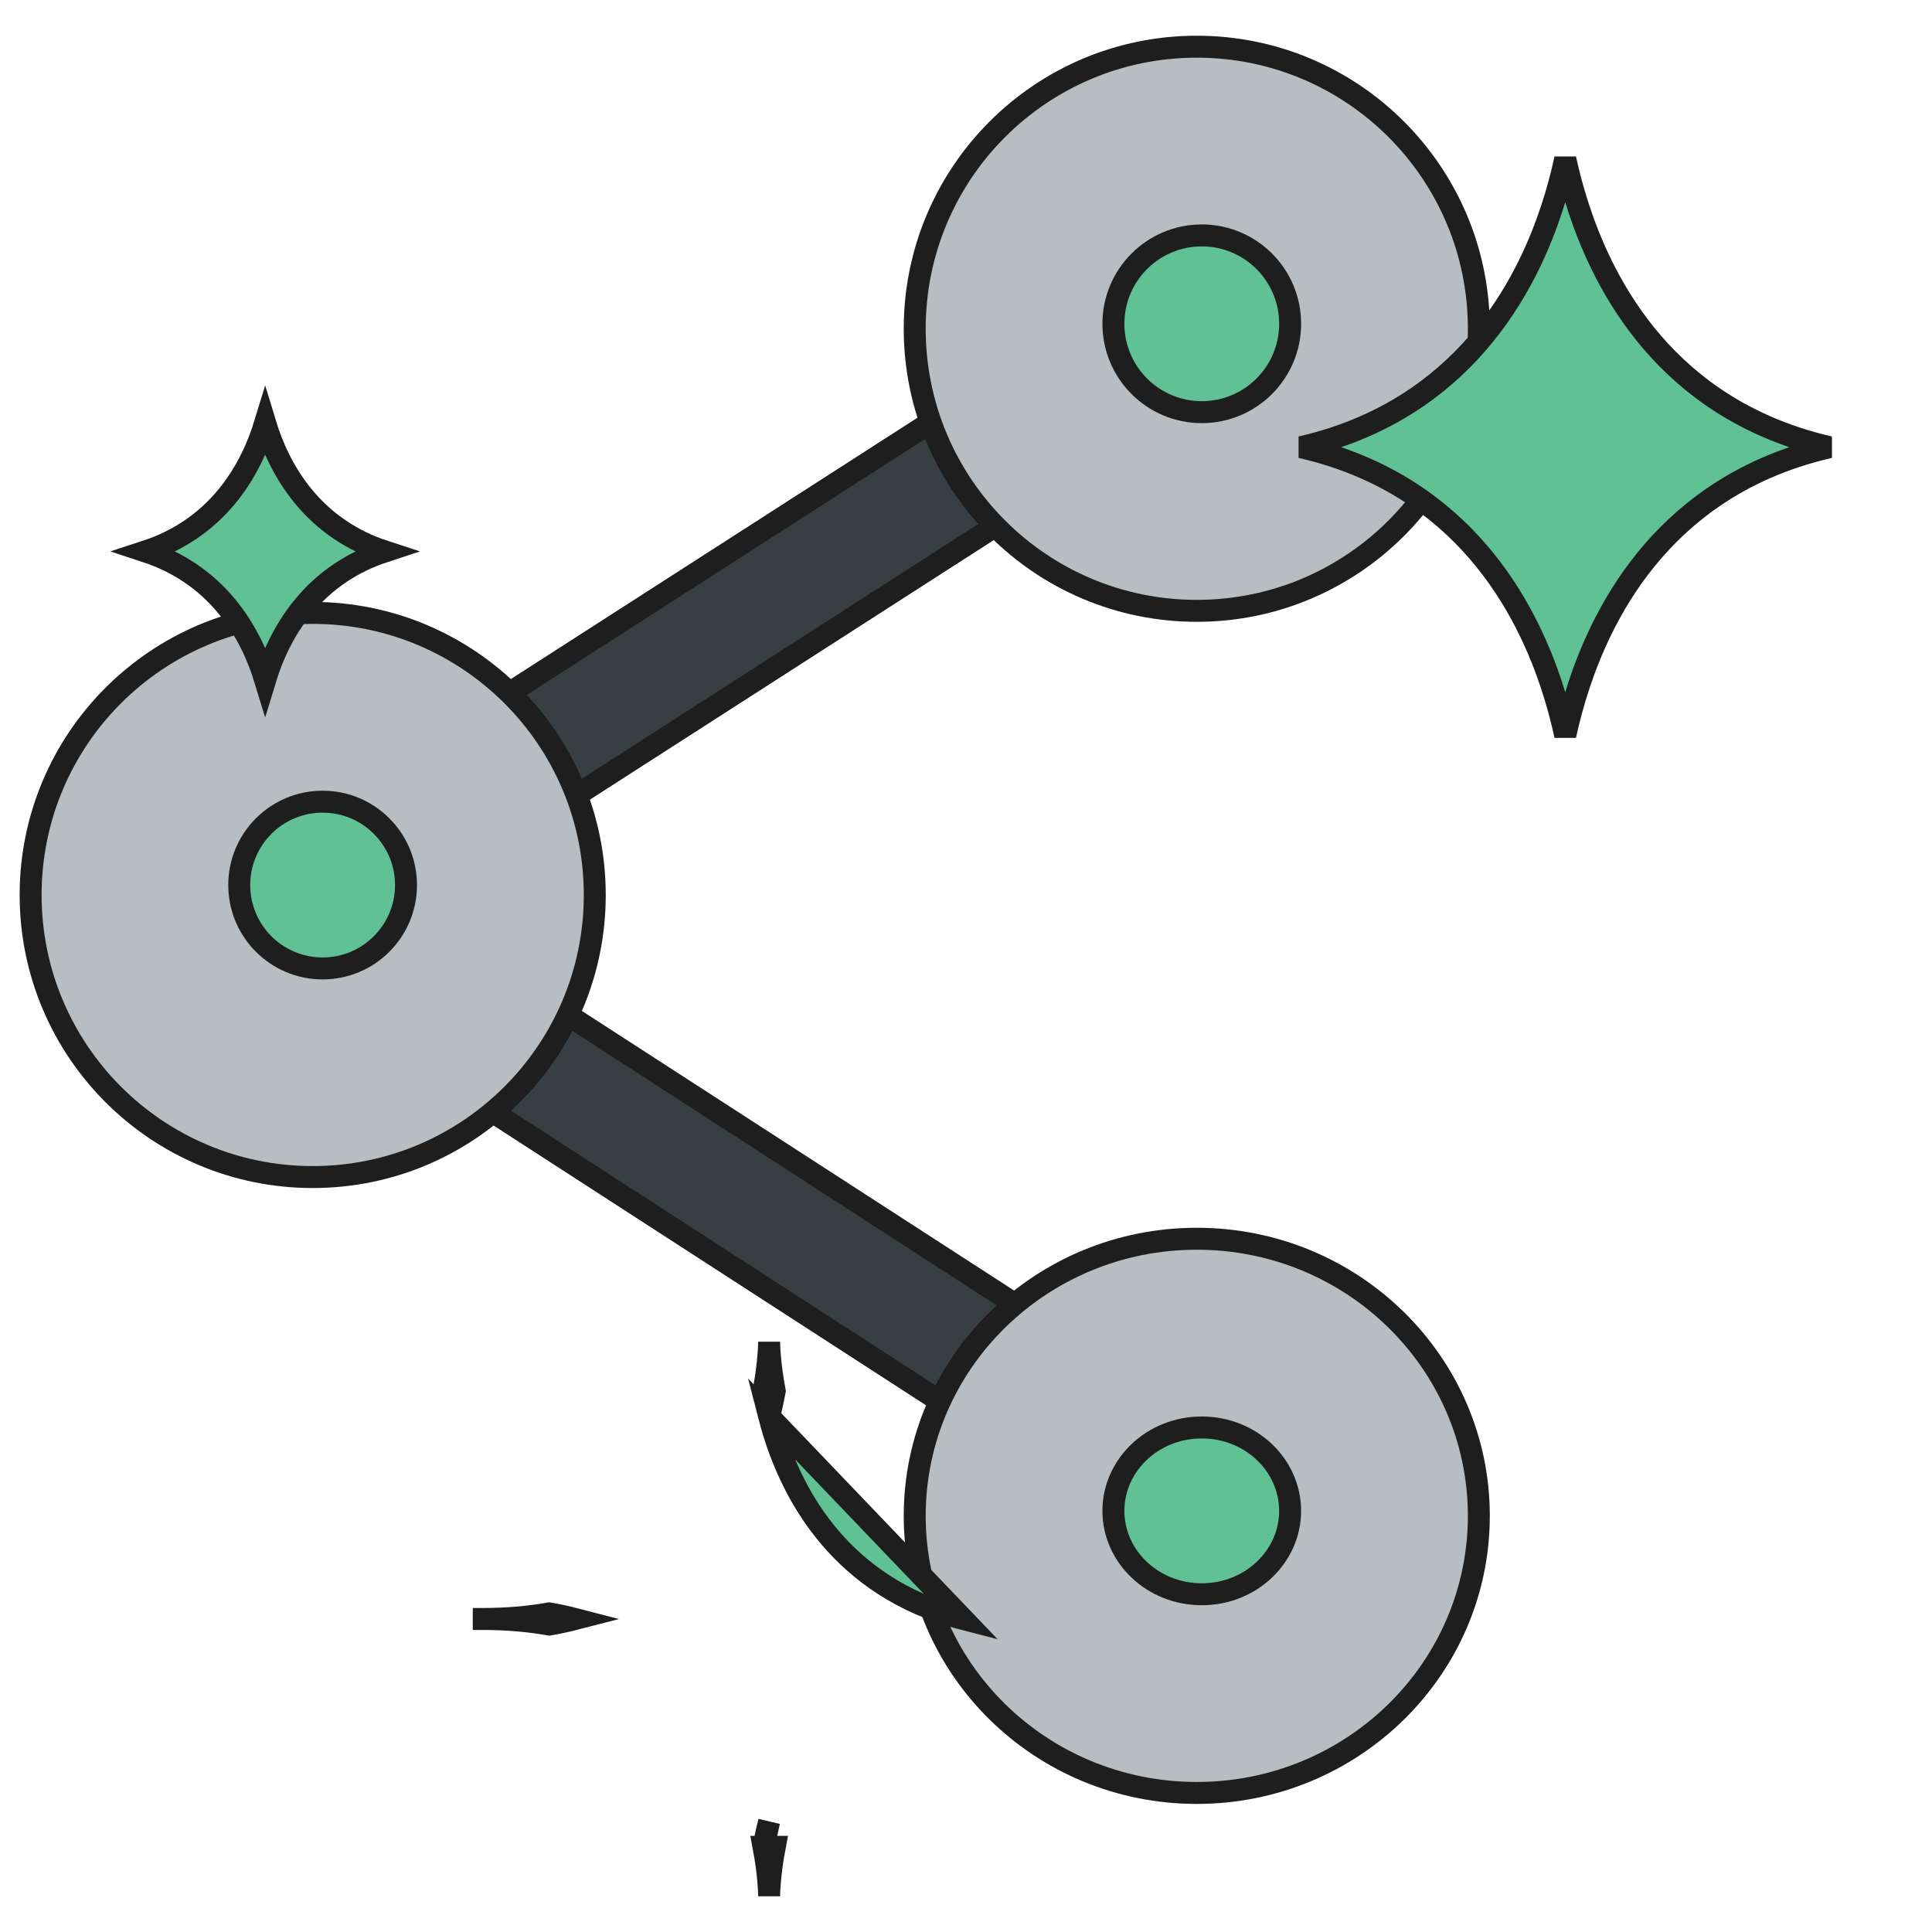
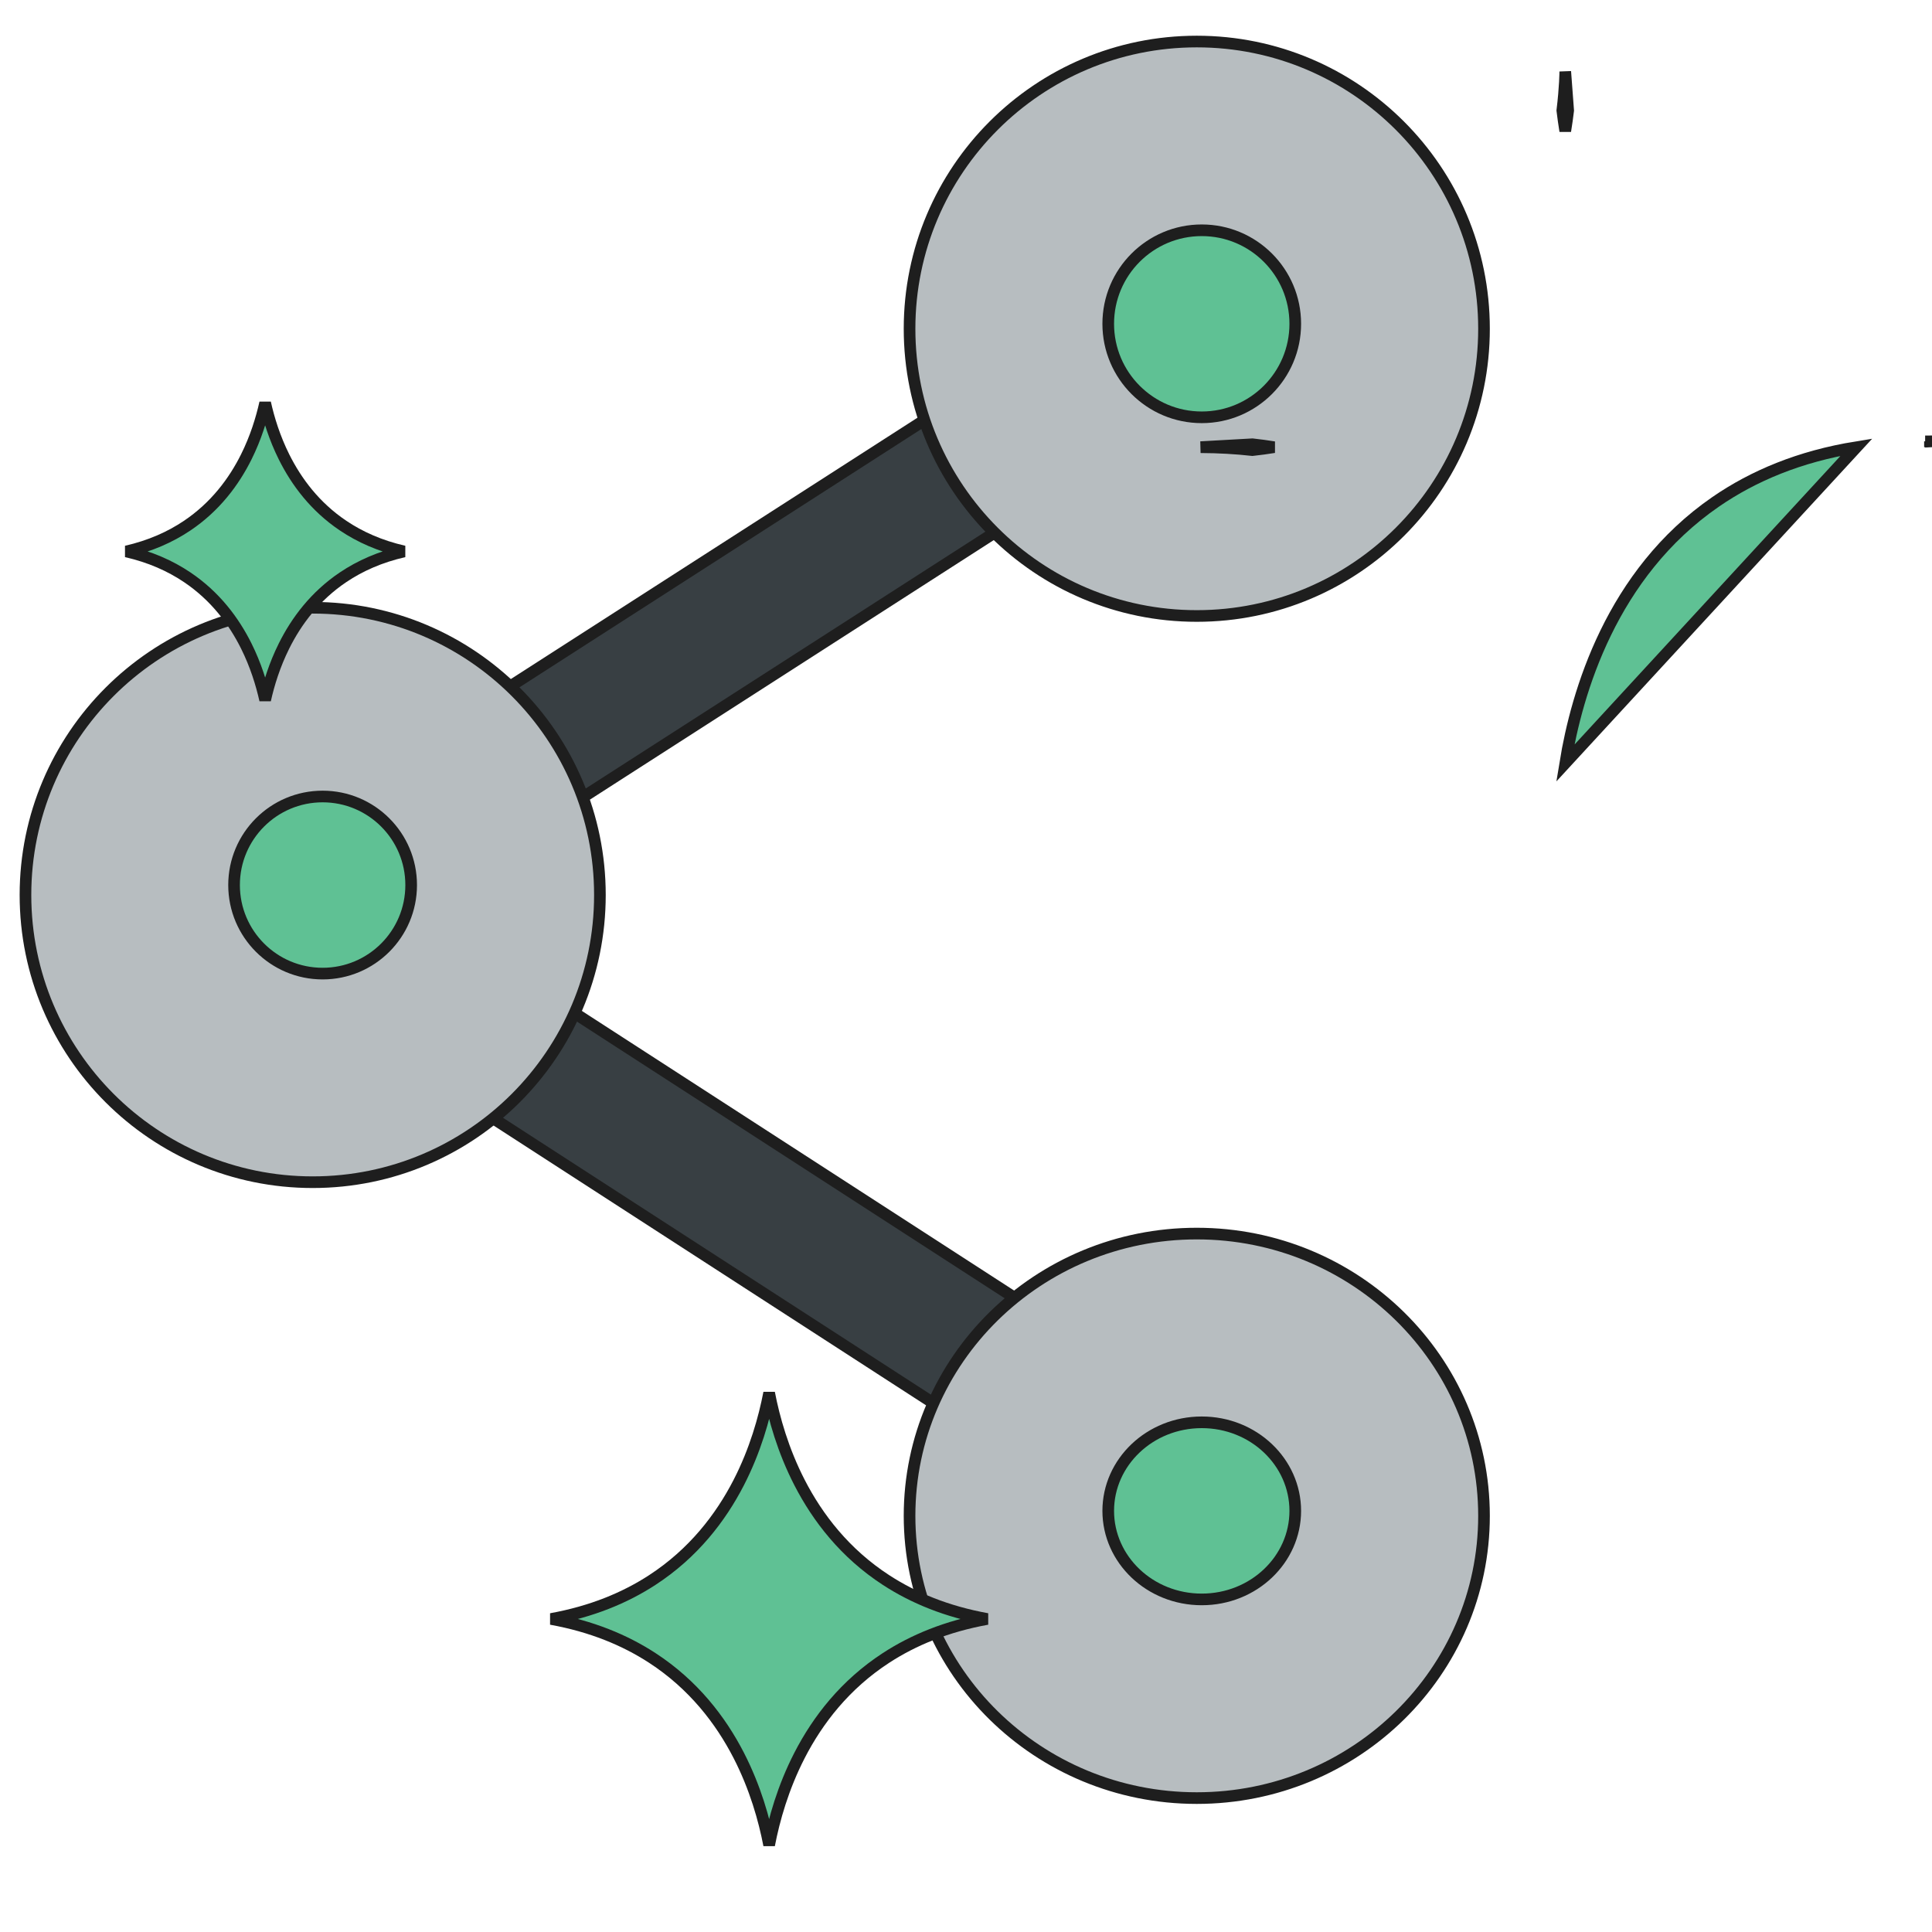
- <svg xmlns="http://www.w3.org/2000/svg" width="88" height="88" viewBox="0 0 88 88" fill="none">
-   <rect x="15.4" y="36.581" width="42.537" height="5.568" rx="2.784" transform="rotate(-32.728 15.3999 36.5805)" fill="#383F43" stroke="#1E1E1E" />
-   <rect x="18.256" y="41.305" width="42.537" height="5.568" rx="2.784" transform="rotate(32.9008 18.2556 41.305)" fill="#383F43" stroke="#1E1E1E" />
-   <circle cx="54.512" cy="14.975" r="12.848" fill="#B7BDC0" stroke="#1E1E1E" />
-   <circle cx="14.243" cy="40.765" r="12.848" fill="#B7BDC0" stroke="#1E1E1E" />
-   <path d="M67.359 69.044C67.359 76.007 61.615 81.666 54.512 81.666C47.408 81.666 41.664 76.007 41.664 69.044C41.664 62.082 47.408 56.423 54.512 56.423C61.615 56.423 67.359 62.082 67.359 69.044Z" fill="#B7BDC0" stroke="#1E1E1E" />
-   <path d="M34.779 84.121C35.033 85.458 35.033 86.373 35.033 86.373C35.033 86.373 35.033 85.458 35.288 84.121H34.779ZM34.779 84.121C34.845 83.765 34.928 83.378 35.033 82.97L34.779 84.121ZM35.034 64.515C35.281 65.474 35.653 66.554 36.21 67.637C37.051 69.273 38.32 70.924 40.231 72.167C41.257 72.834 42.459 73.379 43.866 73.742L35.034 64.515ZM35.034 64.515C34.928 64.106 34.845 63.719 34.779 63.364C35.033 62.027 35.033 61.112 35.033 61.112C35.033 61.112 35.034 62.027 35.288 63.364C35.222 63.719 35.139 64.106 35.034 64.515ZM26.201 73.743C25.821 73.644 25.426 73.559 25.016 73.489C24.117 73.649 23.137 73.737 22.07 73.742H22.034V73.743V73.743H22.07C23.137 73.747 24.117 73.836 25.016 73.996C25.426 73.926 25.821 73.841 26.201 73.743Z" fill="#5FC194" stroke="#1E1E1E" />
-   <path d="M12.726 29.319C12.447 29.879 12.236 30.437 12.077 30.961C11.917 30.437 11.706 29.879 11.427 29.319C10.85 28.159 9.975 26.983 8.654 26.096C8.066 25.701 7.396 25.367 6.633 25.117C7.396 24.868 8.066 24.534 8.654 24.139C9.975 23.252 10.85 22.076 11.427 20.916C11.706 20.356 11.917 19.798 12.077 19.274C12.236 19.798 12.447 20.356 12.726 20.916C13.304 22.076 14.179 23.252 15.5 24.139C16.087 24.534 16.758 24.868 17.521 25.117C16.757 25.367 16.087 25.701 15.499 26.096C14.178 26.983 13.304 28.159 12.726 29.319Z" fill="#5FC194" stroke="#1E1E1E" />
-   <path d="M72.922 28.731C72.106 30.408 71.604 32.08 71.295 33.504C70.986 32.08 70.483 30.408 69.668 28.731C68.602 26.538 66.993 24.326 64.571 22.659C63.105 21.651 61.352 20.849 59.259 20.369C61.352 19.888 63.105 19.087 64.571 18.078C66.993 16.411 68.602 14.199 69.668 12.006C70.484 10.329 70.986 8.657 71.295 7.233C71.605 8.657 72.107 10.329 72.923 12.006C73.989 14.199 75.597 16.411 78.02 18.078C79.486 19.087 81.238 19.888 83.331 20.369C81.238 20.849 79.485 21.651 78.019 22.659C75.596 24.326 73.988 26.538 72.922 28.731Z" fill="#5FC194" stroke="#1E1E1E" />
-   <circle cx="14.695" cy="40.313" r="3.798" fill="#5FC194" stroke="#1E1E1E" />
-   <path d="M58.763 68.818C58.763 70.892 56.986 72.616 54.739 72.616C52.491 72.616 50.714 70.892 50.714 68.818C50.714 66.744 52.491 65.019 54.739 65.019C56.986 65.019 58.763 66.744 58.763 68.818Z" fill="#5FC194" stroke="#1E1E1E" />
-   <circle cx="54.739" cy="14.748" r="4.025" fill="#5FC194" stroke="#1E1E1E" />
+ <svg xmlns="http://www.w3.org/2000/svg" width="166" height="166" viewBox="0 0 166 166" fill="none">
+   <rect x="28.437" y="68.871" width="81.126" height="11.39" rx="5.695" transform="rotate(-32.728 28.437 68.8708)" fill="#383F43" stroke="#1E1E1E" />
+   <rect x="34.304" y="77.303" width="81.126" height="11.39" rx="5.695" transform="rotate(32.9008 34.3045 77.3035)" fill="#383F43" stroke="#1E1E1E" />
+   <path d="M127.508 28.248C127.508 41.877 116.459 52.926 102.829 52.926C89.199 52.926 78.15 41.877 78.15 28.248C78.15 14.618 89.199 3.569 102.829 3.569C116.459 3.569 127.508 14.618 127.508 28.248Z" fill="#B7BDC0" stroke="#1E1E1E" />
+   <path d="M51.545 76.898C51.545 90.527 40.496 101.576 26.866 101.576C13.236 101.576 2.188 90.527 2.188 76.898C2.188 63.268 13.236 52.219 26.866 52.219C40.496 52.219 51.545 63.268 51.545 76.898Z" fill="#B7BDC0" stroke="#1E1E1E" />
+   <path d="M127.508 130.243C127.508 143.628 116.467 154.494 102.829 154.494C89.191 154.494 78.15 143.628 78.15 130.243C78.15 116.857 89.191 105.991 102.829 105.991C116.467 105.991 127.508 116.857 127.508 130.243Z" fill="#B7BDC0" stroke="#1E1E1E" />
+   <path d="M68.698 150.824C67.275 153.591 66.504 156.35 66.085 158.529C65.667 156.35 64.895 153.591 63.473 150.824C61.913 147.792 59.567 144.743 56.041 142.449C53.691 140.92 50.83 139.734 47.351 139.105C50.83 138.476 53.691 137.291 56.041 135.761C59.567 133.467 61.913 130.418 63.473 127.386C64.895 124.619 65.667 121.859 66.085 119.68C66.504 121.859 67.276 124.619 68.699 127.386C70.259 130.418 72.605 133.467 76.132 135.761C78.481 137.29 81.341 138.476 84.82 139.105C81.341 139.733 78.48 140.919 76.13 142.449C72.604 144.743 70.258 147.792 68.698 150.824Z" fill="#5FC194" stroke="#1E1E1E" />
+   <path d="M24.403 55.504C23.591 57.135 23.09 58.76 22.782 60.145C22.473 58.76 21.972 57.135 21.16 55.504C20.096 53.369 18.493 51.216 16.078 49.594C14.633 48.623 12.907 47.849 10.85 47.381C12.907 46.912 14.633 46.139 16.078 45.167C18.493 43.545 20.096 41.393 21.16 39.258C21.972 37.627 22.473 36.001 22.782 34.616C23.09 36.001 23.591 37.627 24.404 39.258C25.468 41.393 27.071 43.546 29.486 45.167C30.931 46.138 32.657 46.912 34.714 47.381C32.657 47.849 30.93 48.623 29.485 49.594C27.07 51.216 25.467 53.369 24.403 55.504Z" fill="#5FC194" stroke="#1E1E1E" />
+   <path d="M165.91 37.925V37.923C165.911 37.923 165.911 37.923 165.911 37.923C165.914 37.923 165.92 37.923 165.936 37.922C165.949 37.922 165.974 37.92 166.001 37.92L165.91 37.925ZM165.91 37.925H165.824L165.824 37.92C165.824 37.92 165.824 37.92 165.823 37.92H165.822L165.91 37.925ZM107.611 38.171C106.202 38.329 104.718 38.414 103.157 38.42L107.611 38.171ZM107.611 38.171C108.245 38.241 108.864 38.325 109.469 38.423C108.864 38.52 108.245 38.605 107.611 38.674C106.202 38.517 104.718 38.431 103.157 38.425L107.611 38.171ZM134.489 6.143C134.489 6.143 134.488 7.432 134.237 9.495C134.301 10.03 134.383 10.618 134.485 11.249C134.486 11.256 134.488 11.263 134.489 11.271C134.49 11.263 134.491 11.256 134.492 11.249C134.595 10.618 134.676 10.03 134.74 9.495L134.489 6.143ZM159.509 38.423C154.611 39.213 150.64 40.896 147.424 43.109C142.931 46.2 139.943 50.306 137.956 54.391C135.975 58.465 134.985 62.528 134.489 65.574L159.509 38.423Z" fill="#5FC194" stroke="#1E1E1E" />
+   <path d="M35.328 76.044C35.328 80.246 31.922 83.653 27.72 83.653C23.518 83.653 20.111 80.246 20.111 76.044C20.111 71.842 23.518 68.436 27.72 68.436C31.922 68.436 35.328 71.842 35.328 76.044Z" fill="#5FC194" stroke="#1E1E1E" />
+   <path d="M111.291 129.815C111.291 133.994 107.718 137.424 103.256 137.424C98.794 137.424 95.221 133.994 95.221 129.815C95.221 125.637 98.794 122.207 103.256 122.207C107.718 122.207 111.291 125.637 111.291 129.815Z" fill="#5FC194" stroke="#1E1E1E" />
+   <path d="M111.291 27.821C111.291 32.258 107.694 35.856 103.256 35.856C98.818 35.856 95.221 32.258 95.221 27.821C95.221 23.383 98.818 19.786 103.256 19.786C107.694 19.786 111.291 23.383 111.291 27.821Z" fill="#5FC194" stroke="#1E1E1E" />
</svg>
